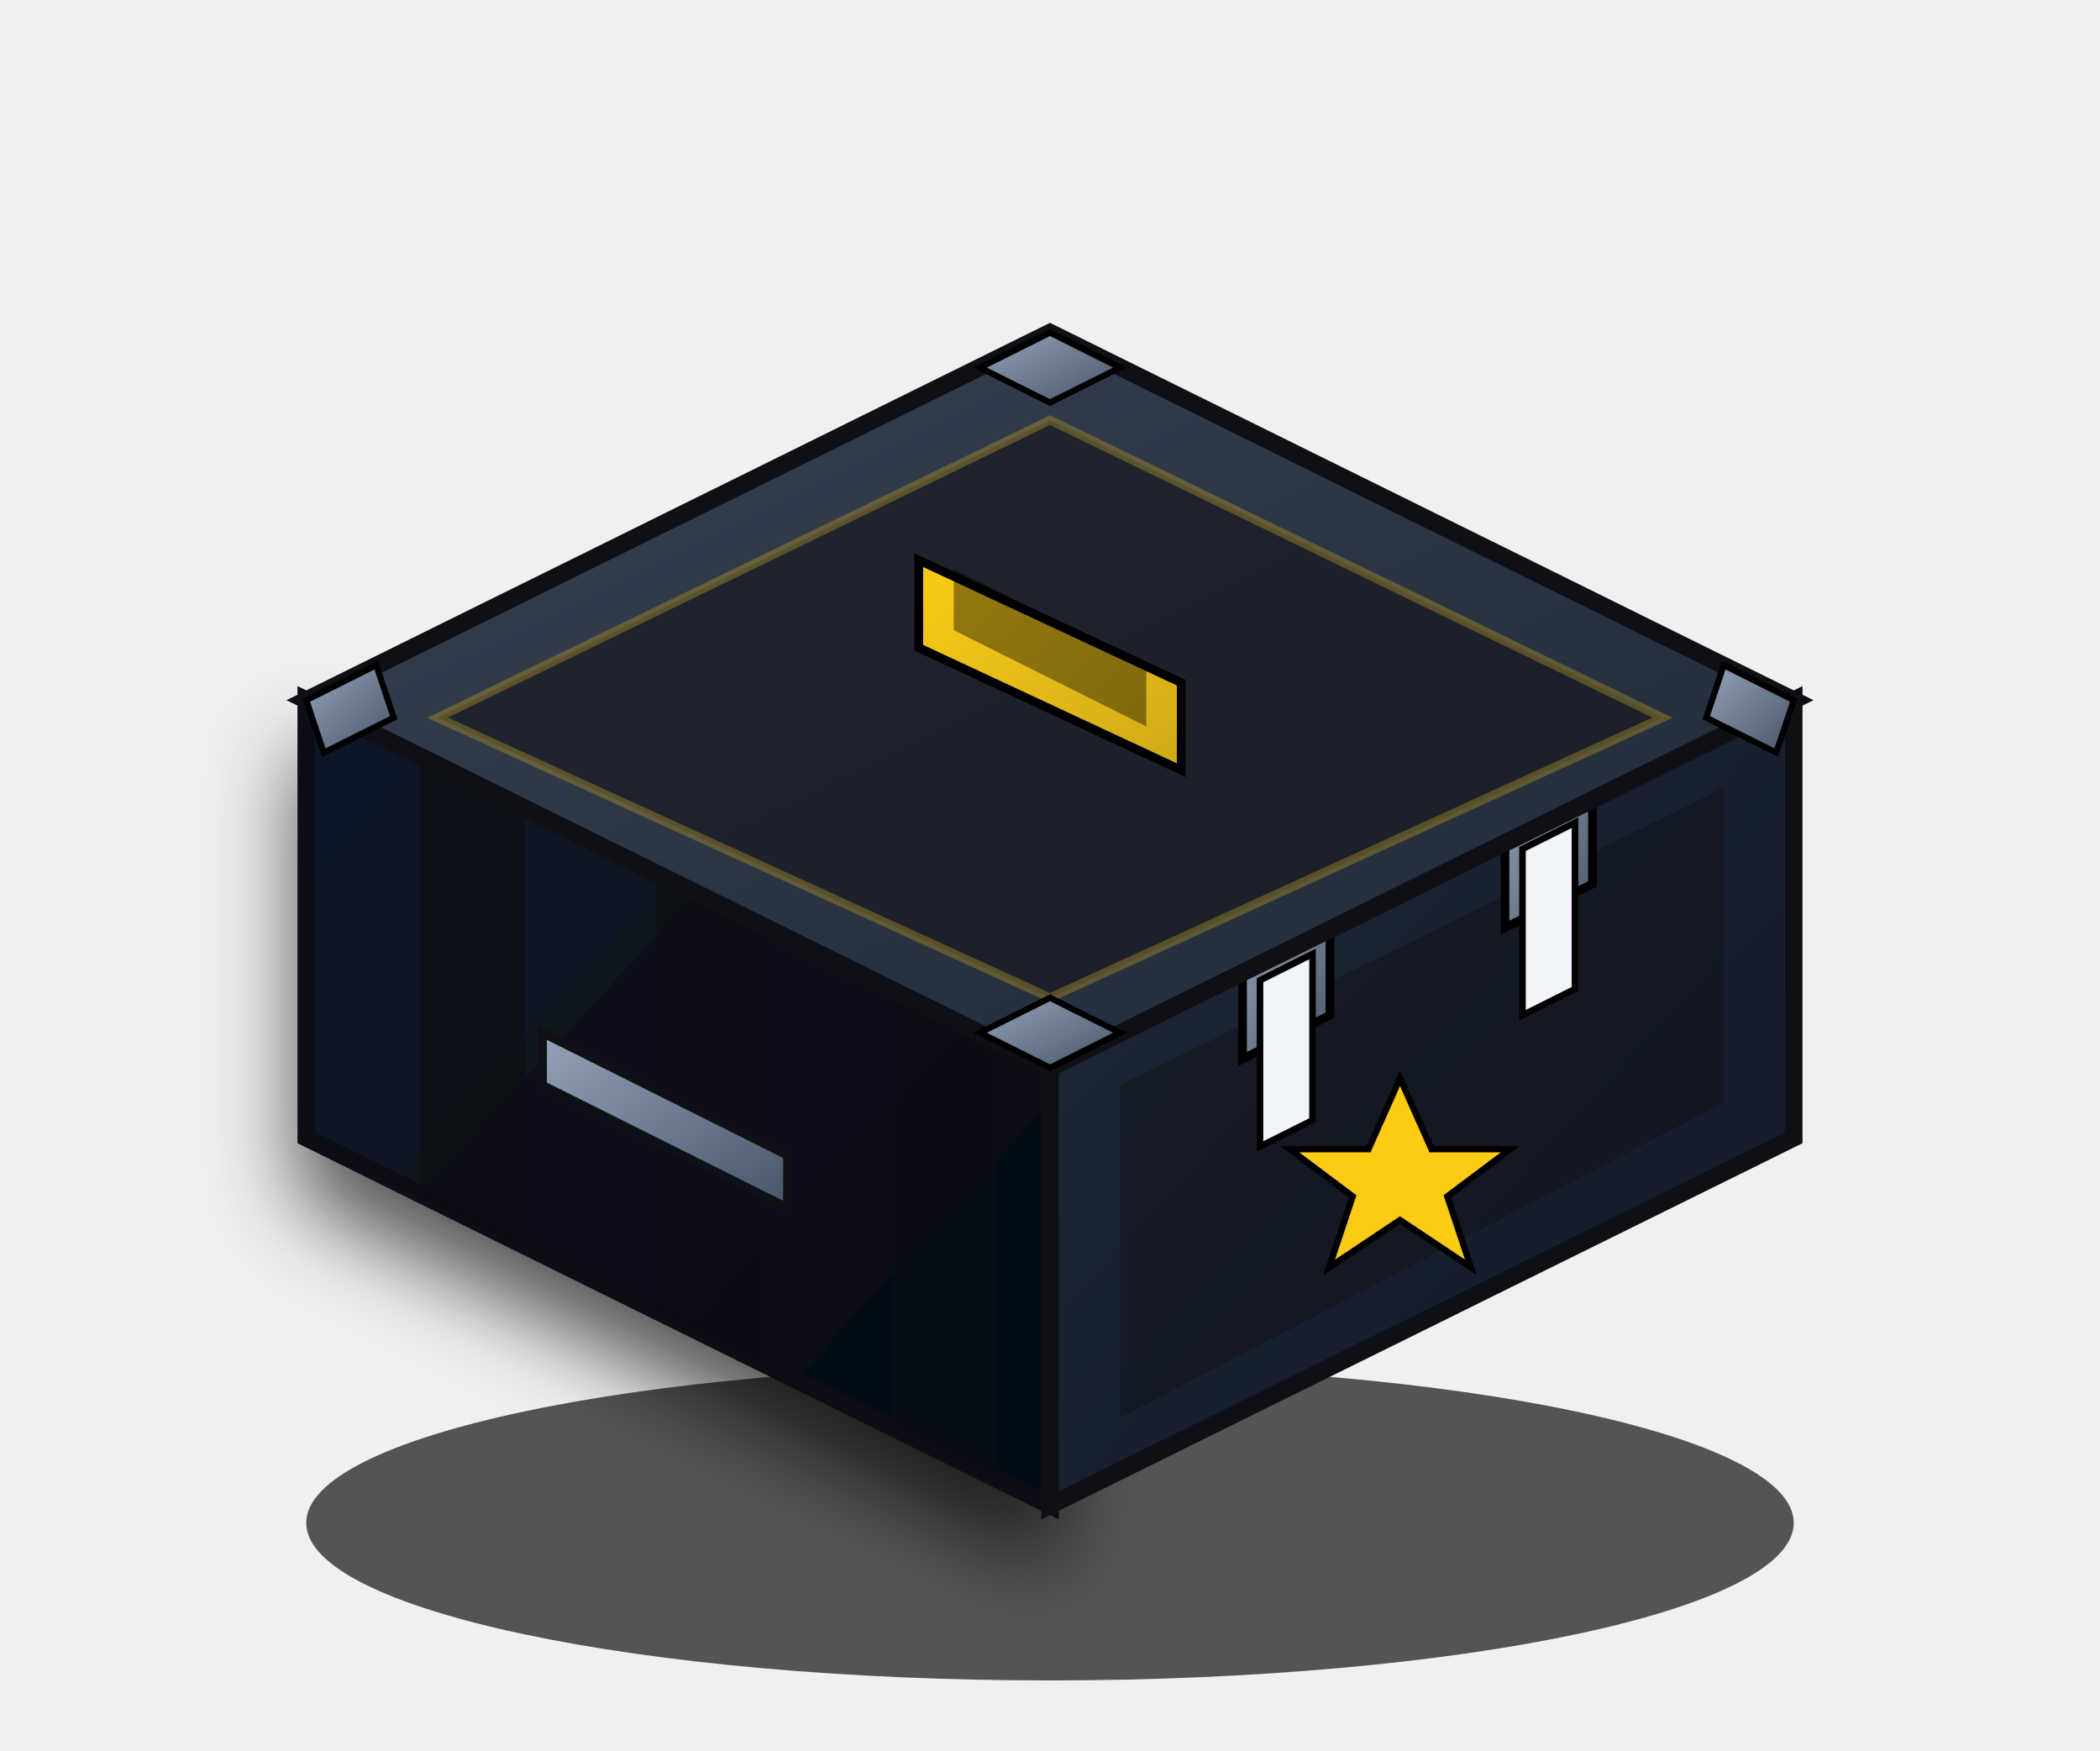
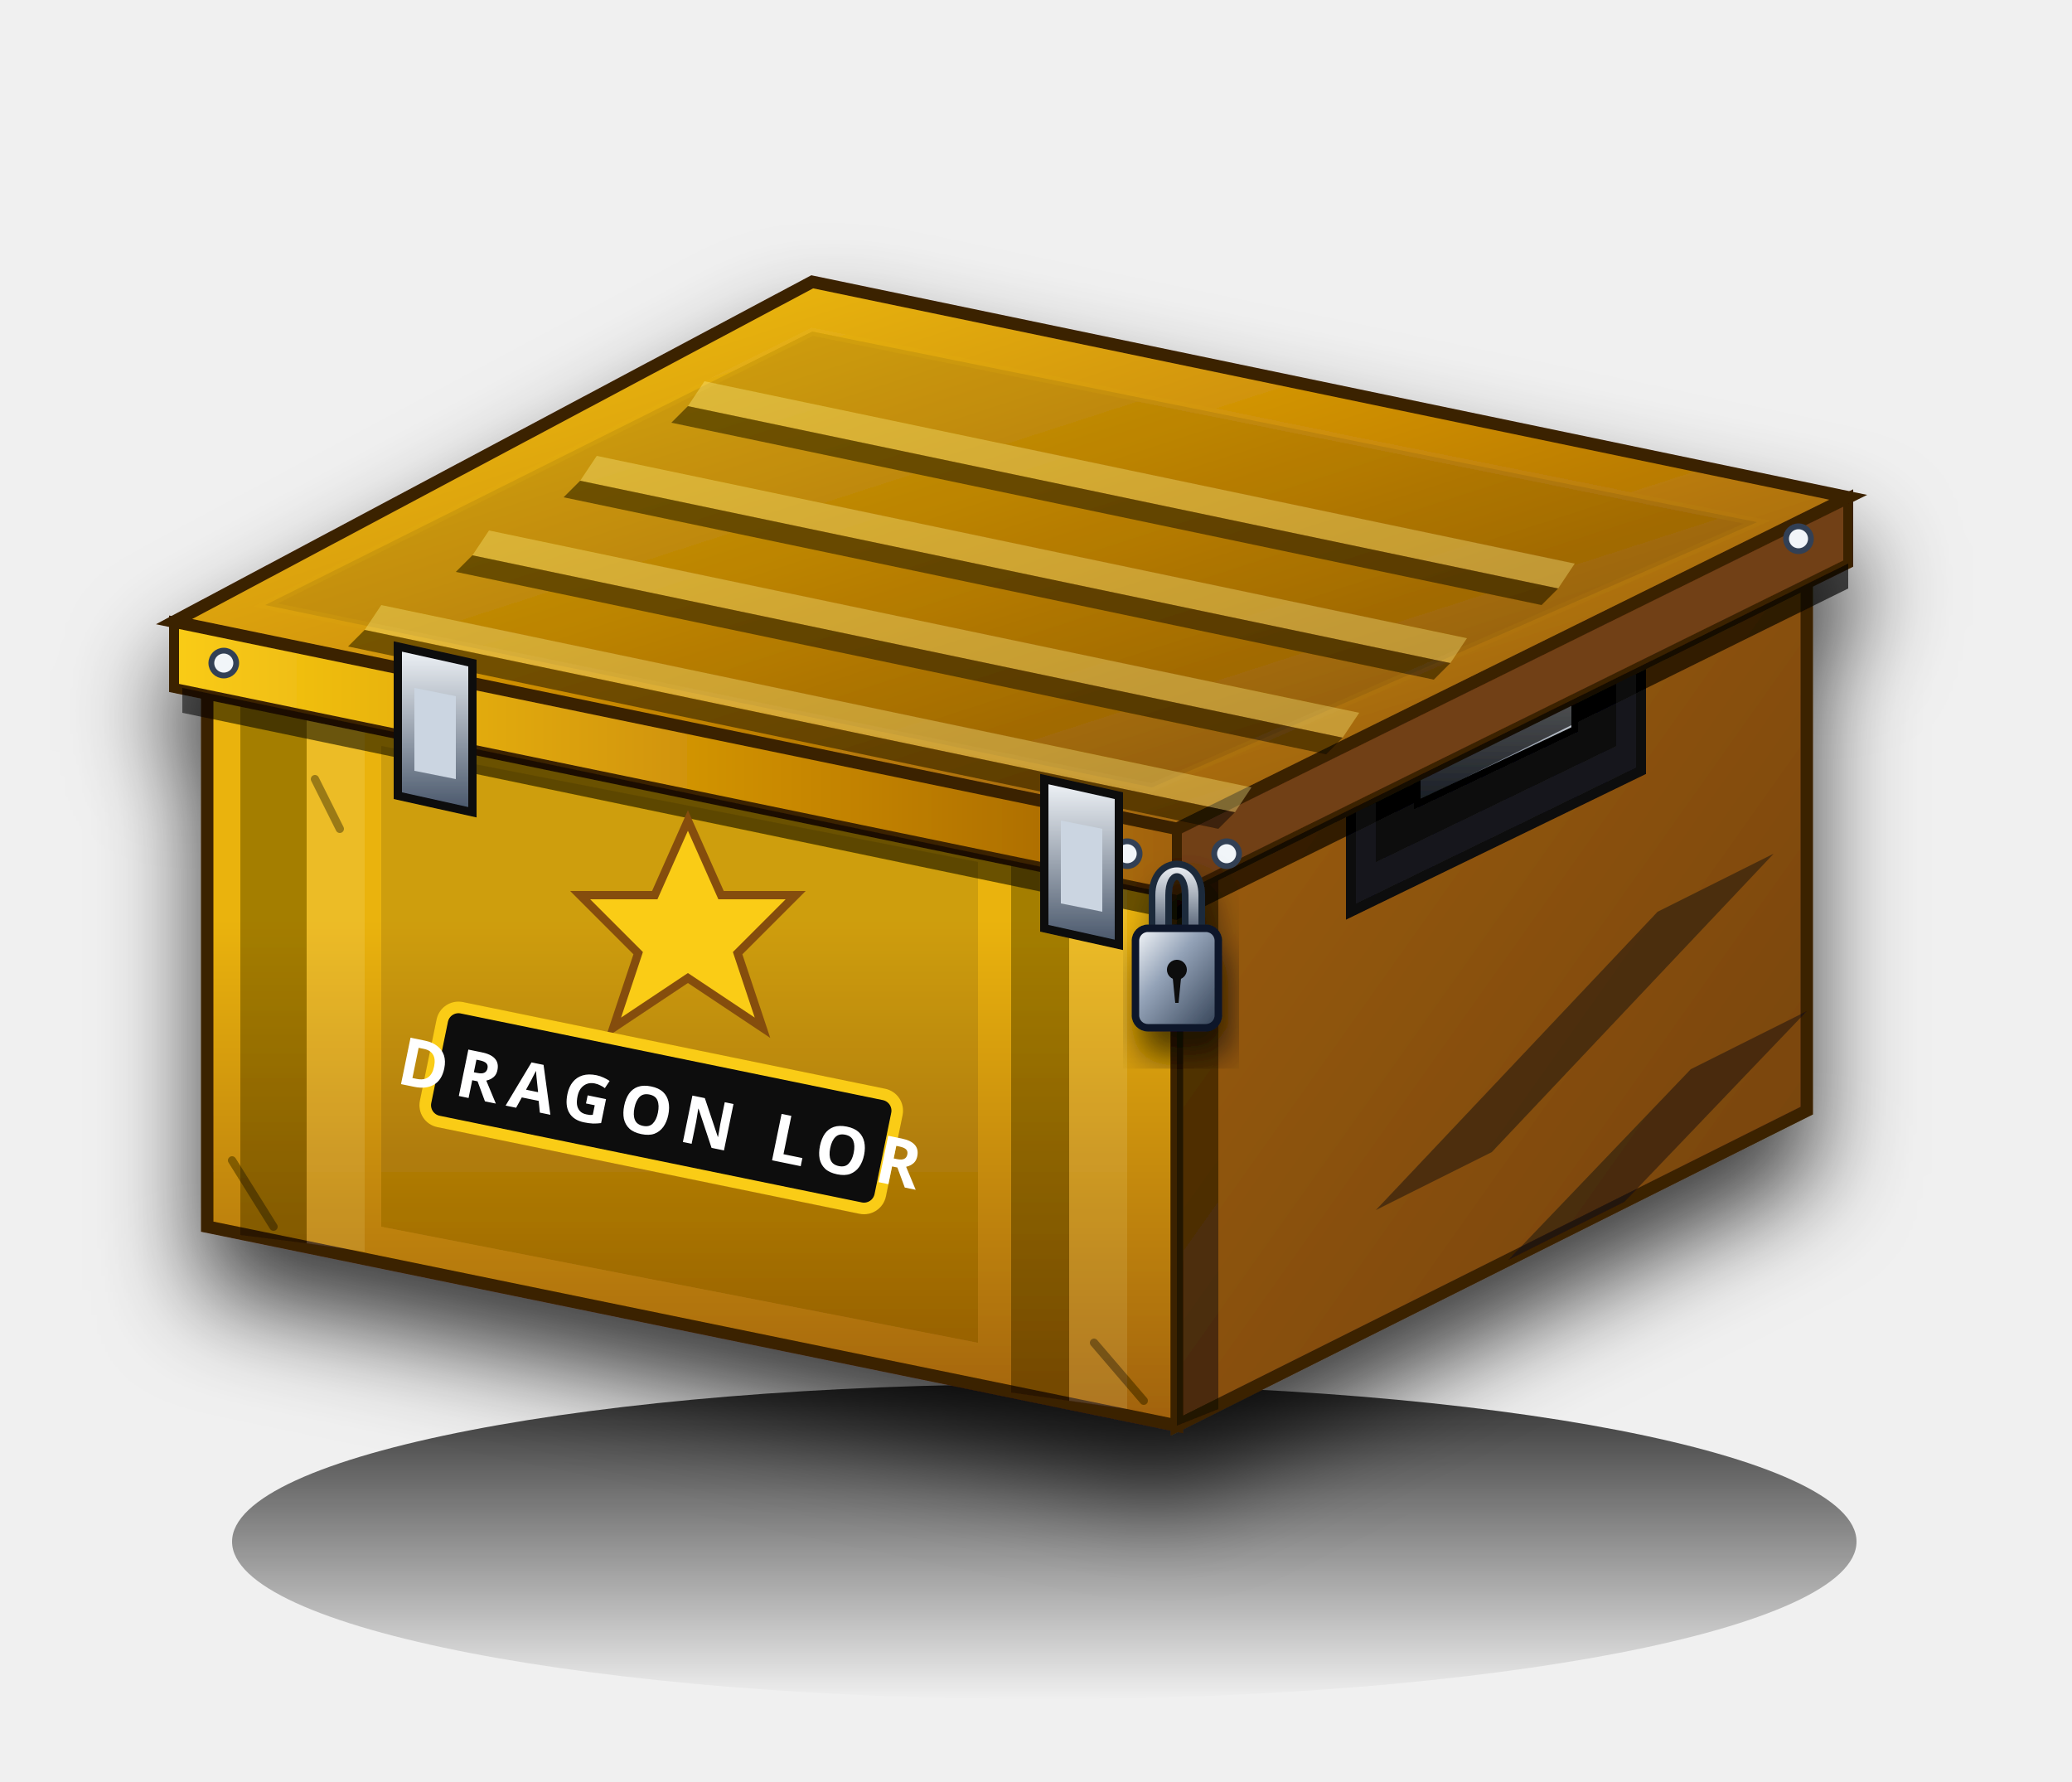
- <svg xmlns="http://www.w3.org/2000/svg" viewBox="0 0 240 200" width="100%" height="100%">
+ <svg xmlns="http://www.w3.org/2000/svg" viewBox="0 0 250 215" width="100%" height="100%">
  <defs>
-     <linearGradient id="topG" x1="0%" y1="0%" x2="100%" y2="100%">
-       <stop offset="0%" stop-color="#374151" />
-       <stop offset="100%" stop-color="#1f2937" />
+     <linearGradient id="groundG_4ejhkl" x1="0%" y1="0%" x2="0%" y2="100%">
+       <stop offset="0%" stop-color="#000000" stop-opacity="0.8" />
+       <stop offset="100%" stop-color="#000000" stop-opacity="0" />
    </linearGradient>
-     <linearGradient id="leftG" x1="0%" y1="0%" x2="100%" y2="100%">
-       <stop offset="0%" stop-color="#111827" />
-       <stop offset="100%" stop-color="#030712" />
+     <linearGradient id="topG_4ejhkl" x1="0%" y1="0%" x2="100%" y2="100%">
+       <stop offset="0%" stop-color="#facc15" />
+       <stop offset="50%" stop-color="#ca8a04" />
+       <stop offset="100%" stop-color="#854d0e" />
    </linearGradient>
-     <linearGradient id="rightG" x1="0%" y1="0%" x2="100%" y2="100%">
-       <stop offset="0%" stop-color="#1f2937" />
-       <stop offset="100%" stop-color="#111827" />
+     <linearGradient id="frontG_4ejhkl" x1="0%" y1="0%" x2="0%" y2="100%">
+       <stop offset="0%" stop-color="#eab308" />
+       <stop offset="35%" stop-color="#eab308" />
+       <stop offset="100%" stop-color="#a16207" />
    </linearGradient>
-     <linearGradient id="accentG" x1="0%" y1="0%" x2="100%" y2="100%">
+     <linearGradient id="sideG_4ejhkl" x1="0%" y1="0%" x2="100%" y2="100%">
+       <stop offset="0%" stop-color="#a16207" />
+       <stop offset="100%" stop-color="#713f12" />
+     </linearGradient>
+     <linearGradient id="rimG_4ejhkl" x1="0%" y1="0%" x2="100%" y2="0%">
      <stop offset="0%" stop-color="#facc15" />
-       <stop offset="100%" stop-color="#facc15" stop-opacity="0.8" />
+       <stop offset="60%" stop-color="#ca8a04" />
+       <stop offset="100%" stop-color="#a16207" />
    </linearGradient>
-     <linearGradient id="metalG" x1="0%" y1="0%" x2="100%" y2="100%">
-       <stop offset="0%" stop-color="#94a3b8" />
+     <linearGradient id="padlockG_4ejhkl" x1="0%" y1="0%" x2="100%" y2="100%">
+       <stop offset="0%" stop-color="#f8fafc" />
+       <stop offset="40%" stop-color="#94a3b8" />
+       <stop offset="100%" stop-color="#334155" />
+     </linearGradient>
+     <linearGradient id="steelG_4ejhkl" x1="0%" y1="0%" x2="0%" y2="100%">
+       <stop offset="0%" stop-color="#f1f5f9" />
      <stop offset="100%" stop-color="#475569" />
    </linearGradient>
-     <filter id="shadow" x="-20%" y="-20%" width="140%" height="140%">
-       <feDropShadow dx="0" dy="6" stdDeviation="5" flood-color="#000" flood-opacity="0.65" />
+     <filter id="softShad_4ejhkl" x="-30%" y="-30%" width="160%" height="160%">
+       <feDropShadow dx="0" dy="7" stdDeviation="6" flood-color="#000000" flood-opacity="0.75" />
+     </filter>
+     <filter id="lockShad_4ejhkl" x="-25%" y="-25%" width="150%" height="150%">
+       <feDropShadow dx="1" dy="3" stdDeviation="2" flood-color="#000000" flood-opacity="0.65" />
    </filter>
  </defs>
-   <ellipse cx="120" cy="174" rx="85" ry="18" fill="#000000" opacity="0.65" />
-   <polygon points="35,80 120,122 120,172 35,130" fill="url(#leftG)" stroke="#0f1015" stroke-width="2" filter="url(#shadow)" />
-   <polygon points="48,87 60,93 60,143 48,137" fill="#0c0d12" opacity="0.6" />
-   <polygon points="75,100 87,106 87,156 75,150" fill="#0c0d12" opacity="0.6" />
-   <polygon points="102,113 114,119 114,169 102,163" fill="#0c0d12" opacity="0.6" />
-   <polygon points="62,118 90,132 90,138 62,124" fill="url(#metalG)" stroke="#0f1015" stroke-width="1" />
-   <polygon points="120,122 205,80 205,130 120,172" fill="url(#rightG)" stroke="#0f1015" stroke-width="2" />
-   <polygon points="128,124 197,90 197,126 128,162" fill="#0c0d12" opacity="0.4" />
-   <polygon points="142,108 152,103 152,116 142,121" fill="url(#metalG)" stroke="#000" stroke-width="1" />
-   <polygon points="144,112 150,109 150,128 144,131" fill="#f1f5f9" stroke="#000" stroke-width="0.75" />
-   <polygon points="172,93 182,88 182,101 172,106" fill="url(#metalG)" stroke="#000" stroke-width="1" />
-   <polygon points="174,97 180,94 180,113 174,116" fill="#f1f5f9" stroke="#000" stroke-width="0.75" />
-   <g transform="translate(160, 134) scale(0.9)">
-     <polygon points="0,-12 4,-3 14,-3 6,3 9,12 0,6 -9,12 -6,3 -14,-3 -4,-3" fill="#facc15" stroke="#000" stroke-width="0.8" />
+   <ellipse cx="126" cy="186" rx="98" ry="19" fill="url(#groundG_4ejhkl)" />
+   <g filter="url(#softShad_4ejhkl)">
+     <polygon points="25,78 142,102 142,172 25,148" fill="url(#frontG_4ejhkl)" stroke="#3b2005" stroke-width="1.5" />
+     <polygon points="29,81 37,83 37,150 29,149" fill="#000000" opacity="0.3" />
+     <polygon points="37,83 44,84 44,151 37,150" fill="#ffffff" opacity="0.12" />
+     <polygon points="122,100 129,101 129,169 122,168" fill="#000000" opacity="0.3" />
+     <polygon points="129,101 136,102 136,170 129,169" fill="#ffffff" opacity="0.12" />
+     <polygon points="46,90 118,104 118,162 46,148" fill="#000000" opacity="0.12" />
+     <path d="M 28,140 L 33,148 M 132,162 L 138,169 M 38,94 L 41,100" stroke="#000000" opacity="0.35" stroke-width="1" stroke-linecap="round" />
+     <polygon points="142,102 218,64 218,134 142,172" fill="url(#sideG_4ejhkl)" stroke="#3b2005" stroke-width="1.5" />
+     <polygon points="142,102 147,100 147,170 142,172" fill="#000000" opacity="0.45" />
+     <g opacity="0.45">
+       <polygon points="166,146 180,139 214,103 200,110" fill="#09090b" />
+       <polygon points="182,152 196,145 218,122 204,129" fill="#09090b" />
+     </g>
+     <polygon points="163,88 198,71 198,93 163,110" fill="#18181b" stroke="#09090b" stroke-width="1.2" />
+     <polygon points="166,90 195,76 195,90 166,104" fill="#09090b" />
+     <polygon points="171,92 190,83 190,88 171,97" fill="url(#steelG_4ejhkl)" stroke="#000000" stroke-width="0.8" />
+     <polygon points="21,75 142,100 142,108 21,83" fill="url(#rimG_4ejhkl)" stroke="#3b2005" stroke-width="1.2" />
+     <polygon points="142,100 223,60 223,68 142,108" fill="#713f12" stroke="#3b2005" stroke-width="1.2" />
+     <polygon points="22,83 142,108 142,111 22,86" fill="#000000" opacity="0.55" />
+     <polygon points="142,108 223,68 223,71 142,111" fill="#000000" opacity="0.65" />
+     <polygon points="98,34 223,60 142,100 21,75" fill="url(#topG_4ejhkl)" stroke="#3b2005" stroke-width="1.5" />
+     <polygon points="98,40 212,63 139,95 32,73" fill="#000000" opacity="0.1" stroke="#ffffff" stroke-opacity="0.18" stroke-width="1" />
+     <polygon points="85,46 190,68 188,71 83,49" fill="#fef08a" opacity="0.35" />
+     <polygon points="83,49 188,71 186,73 81,51" fill="#000000" opacity="0.45" />
+     <polygon points="72,55 177,77 175,80 70,58" fill="#fef08a" opacity="0.35" />
+     <polygon points="70,58 175,80 173,82 68,60" fill="#000000" opacity="0.45" />
+     <polygon points="59,64 164,86 162,89 57,67" fill="#fef08a" opacity="0.35" />
+     <polygon points="57,67 162,89 160,91 55,69" fill="#000000" opacity="0.45" />
+     <polygon points="46,73 151,95 149,98 44,76" fill="#fef08a" opacity="0.35" />
+     <polygon points="44,76 149,98 147,100 42,78" fill="#000000" opacity="0.45" />
+     <circle cx="27" cy="80" r="1.5" fill="#f1f5f9" stroke="#334155" stroke-width="0.7" />
+     <circle cx="136" cy="103" r="1.5" fill="#f1f5f9" stroke="#334155" stroke-width="0.7" />
+     <circle cx="148" cy="103" r="1.5" fill="#f1f5f9" stroke="#334155" stroke-width="0.7" />
+     <circle cx="217" cy="65" r="1.5" fill="#f1f5f9" stroke="#334155" stroke-width="0.7" />
+     <polygon points="48,78 57,80 57,98 48,96" fill="url(#steelG_4ejhkl)" stroke="#09090b" stroke-width="1" />
+     <polygon points="50,83 55,84 55,94 50,93" fill="#cbd5e1" />
+     <polygon points="126,94 135,96 135,114 126,112" fill="url(#steelG_4ejhkl)" stroke="#09090b" stroke-width="1" />
+     <polygon points="128,99 133,100 133,110 128,109" fill="#cbd5e1" />
+     <g transform="translate(83, 118)">
+       <g transform="translate(0, -6)">
+         <polygon points="0,-13 4,-4 13,-4 6,3 9,12 0,6 -9,12 -6,3 -13,-4 -4,-4" fill="#facc15" stroke="#854d0e" stroke-width="1" />
+       </g>
+       <g transform="rotate(11.6) translate(0, 16)">
+         <rect x="-28" y="-7" width="56" height="14" rx="2" fill="#09090b" stroke="#facc15" stroke-width="1.4" />
+         <text x="0" y="3.5" font-family="'Impact', 'Arial Black', sans-serif" font-size="8" font-weight="900" fill="#ffffff" text-anchor="middle" letter-spacing="1.2">DRAGON LOR</text>
+       </g>
+     </g>
+     <g transform="translate(136, 108)" filter="url(#lockShad_4ejhkl)">
+       <path d="M 3,0 C 3,-5 9,-5 9,0 L 9,5 L 7,5 L 7,0 C 7,-3 5,-3 5,0 L 5,5 L 3,5 Z" fill="url(#steelG_4ejhkl)" stroke="#1e293b" stroke-width="0.8" />
+       <rect x="1" y="4" width="10" height="12" rx="1.5" fill="url(#padlockG_4ejhkl)" stroke="#0f172a" stroke-width="0.9" />
+       <circle cx="6" cy="9" r="1.2" fill="#09090b" />
+       <polygon points="5.4,9 6.6,9 6.2,13 5.8,13" fill="#09090b" />
+     </g>
  </g>
-   <polygon points="120,38 205,80 120,122 35,80" fill="url(#topG)" stroke="#0f1015" stroke-width="2" />
-   <polygon points="120,48 190,82 120,114 50,82" fill="#151720" opacity="0.65" stroke="#facc15" stroke-opacity="0.4" stroke-width="1" />
-   <polygon points="120,38 128,42 120,46 112,42" fill="url(#metalG)" stroke="#000" stroke-width="0.7" />
-   <polygon points="205,80 197,76 195,82 203,86" fill="url(#metalG)" stroke="#000" stroke-width="0.7" />
-   <polygon points="120,122 128,118 120,114 112,118" fill="url(#metalG)" stroke="#000" stroke-width="0.7" />
-   <polygon points="35,80 43,76 45,82 37,86" fill="url(#metalG)" stroke="#000" stroke-width="0.7" />
-   <polygon points="105,74 135,88 135,78 105,64" fill="url(#accentG)" stroke="#000" stroke-width="1" />
-   <polygon points="109,72 131,83 131,76 109,65" fill="#000" opacity="0.4" />
</svg>
